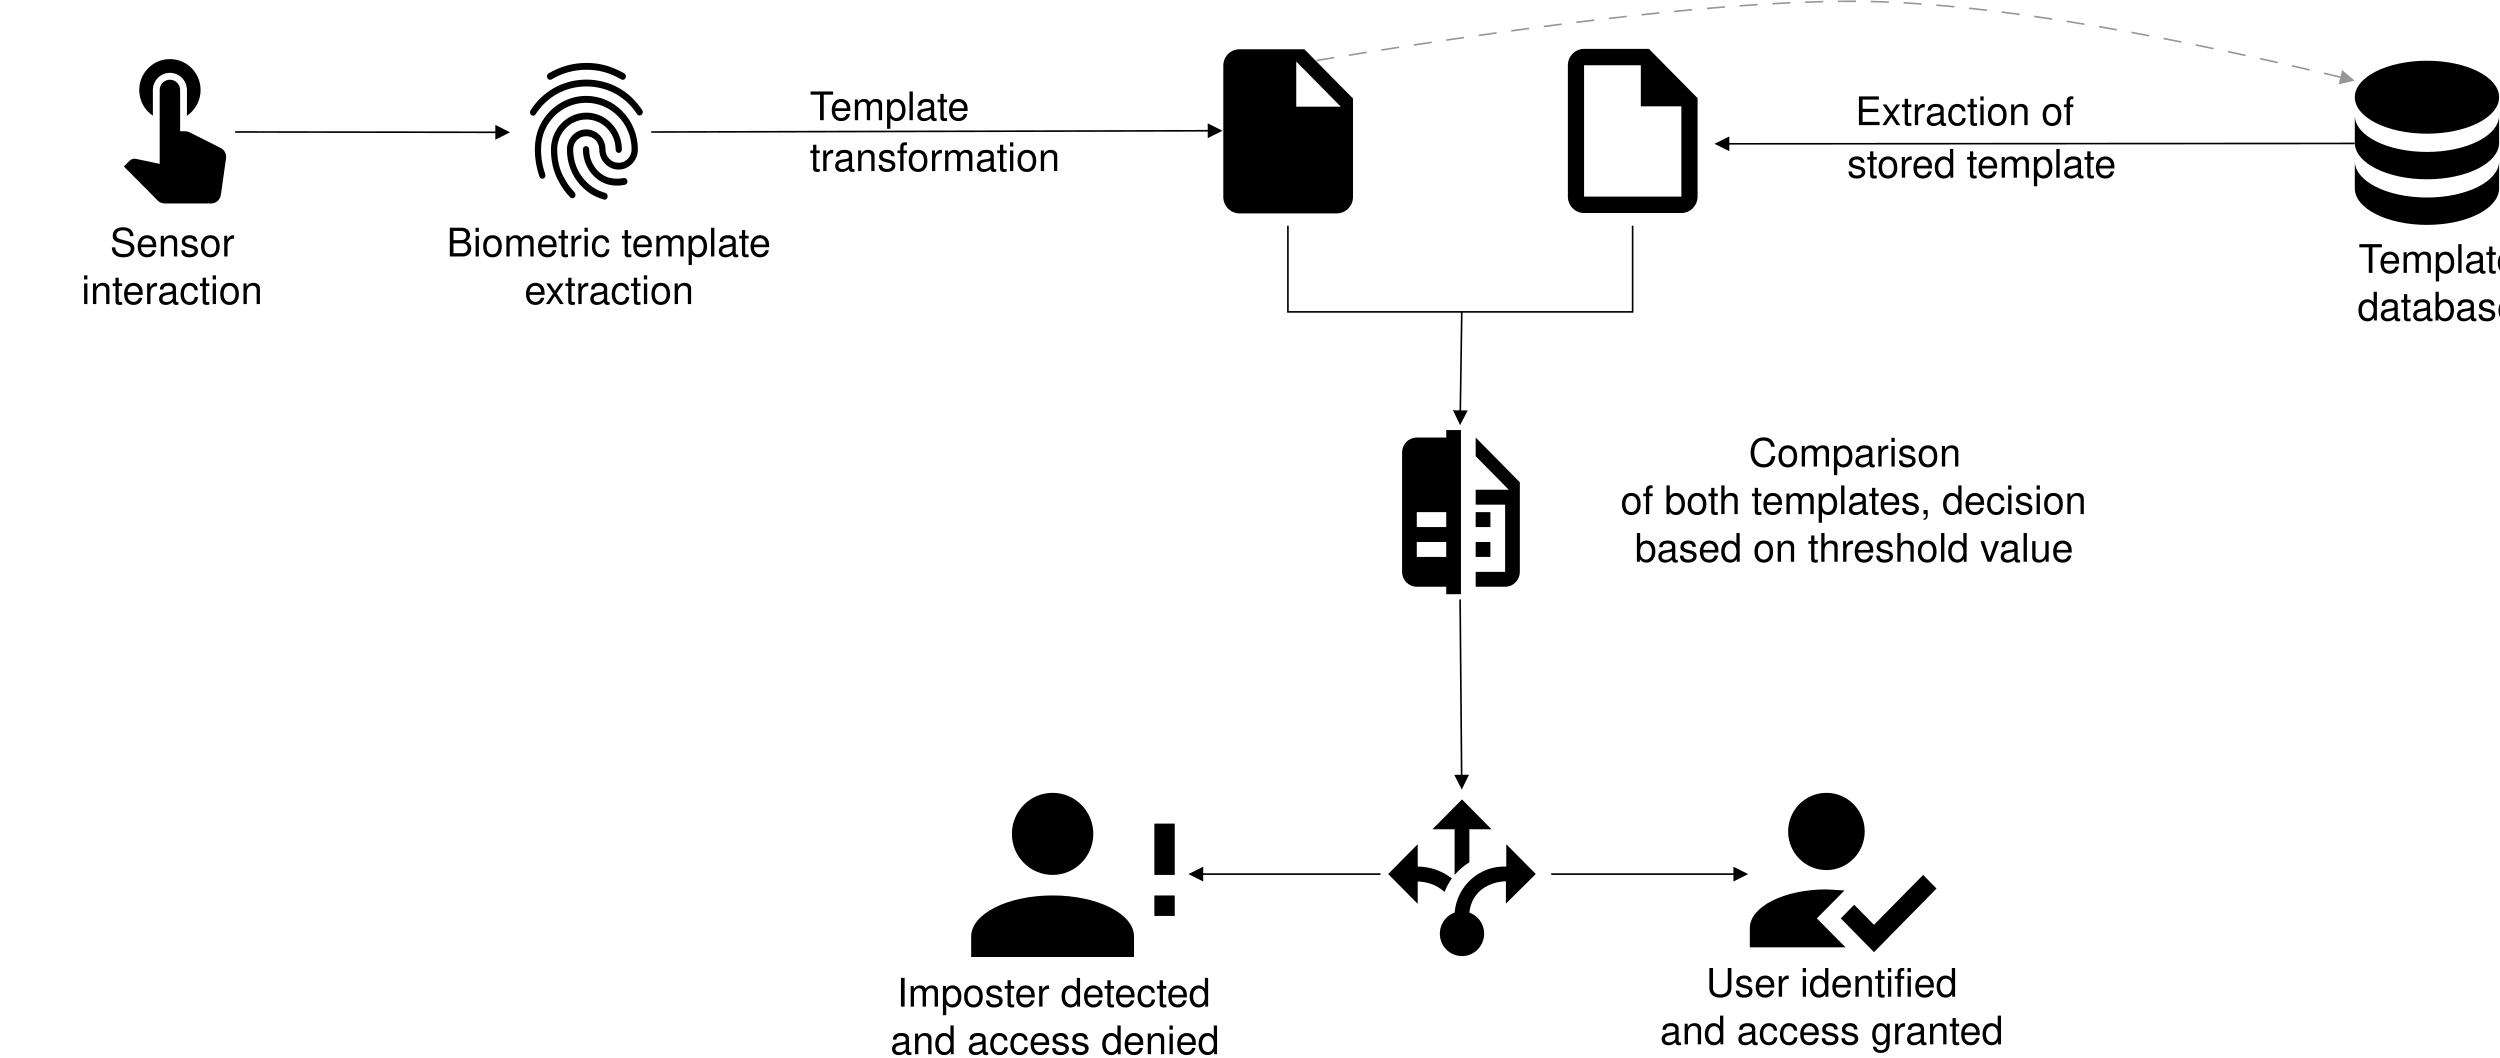
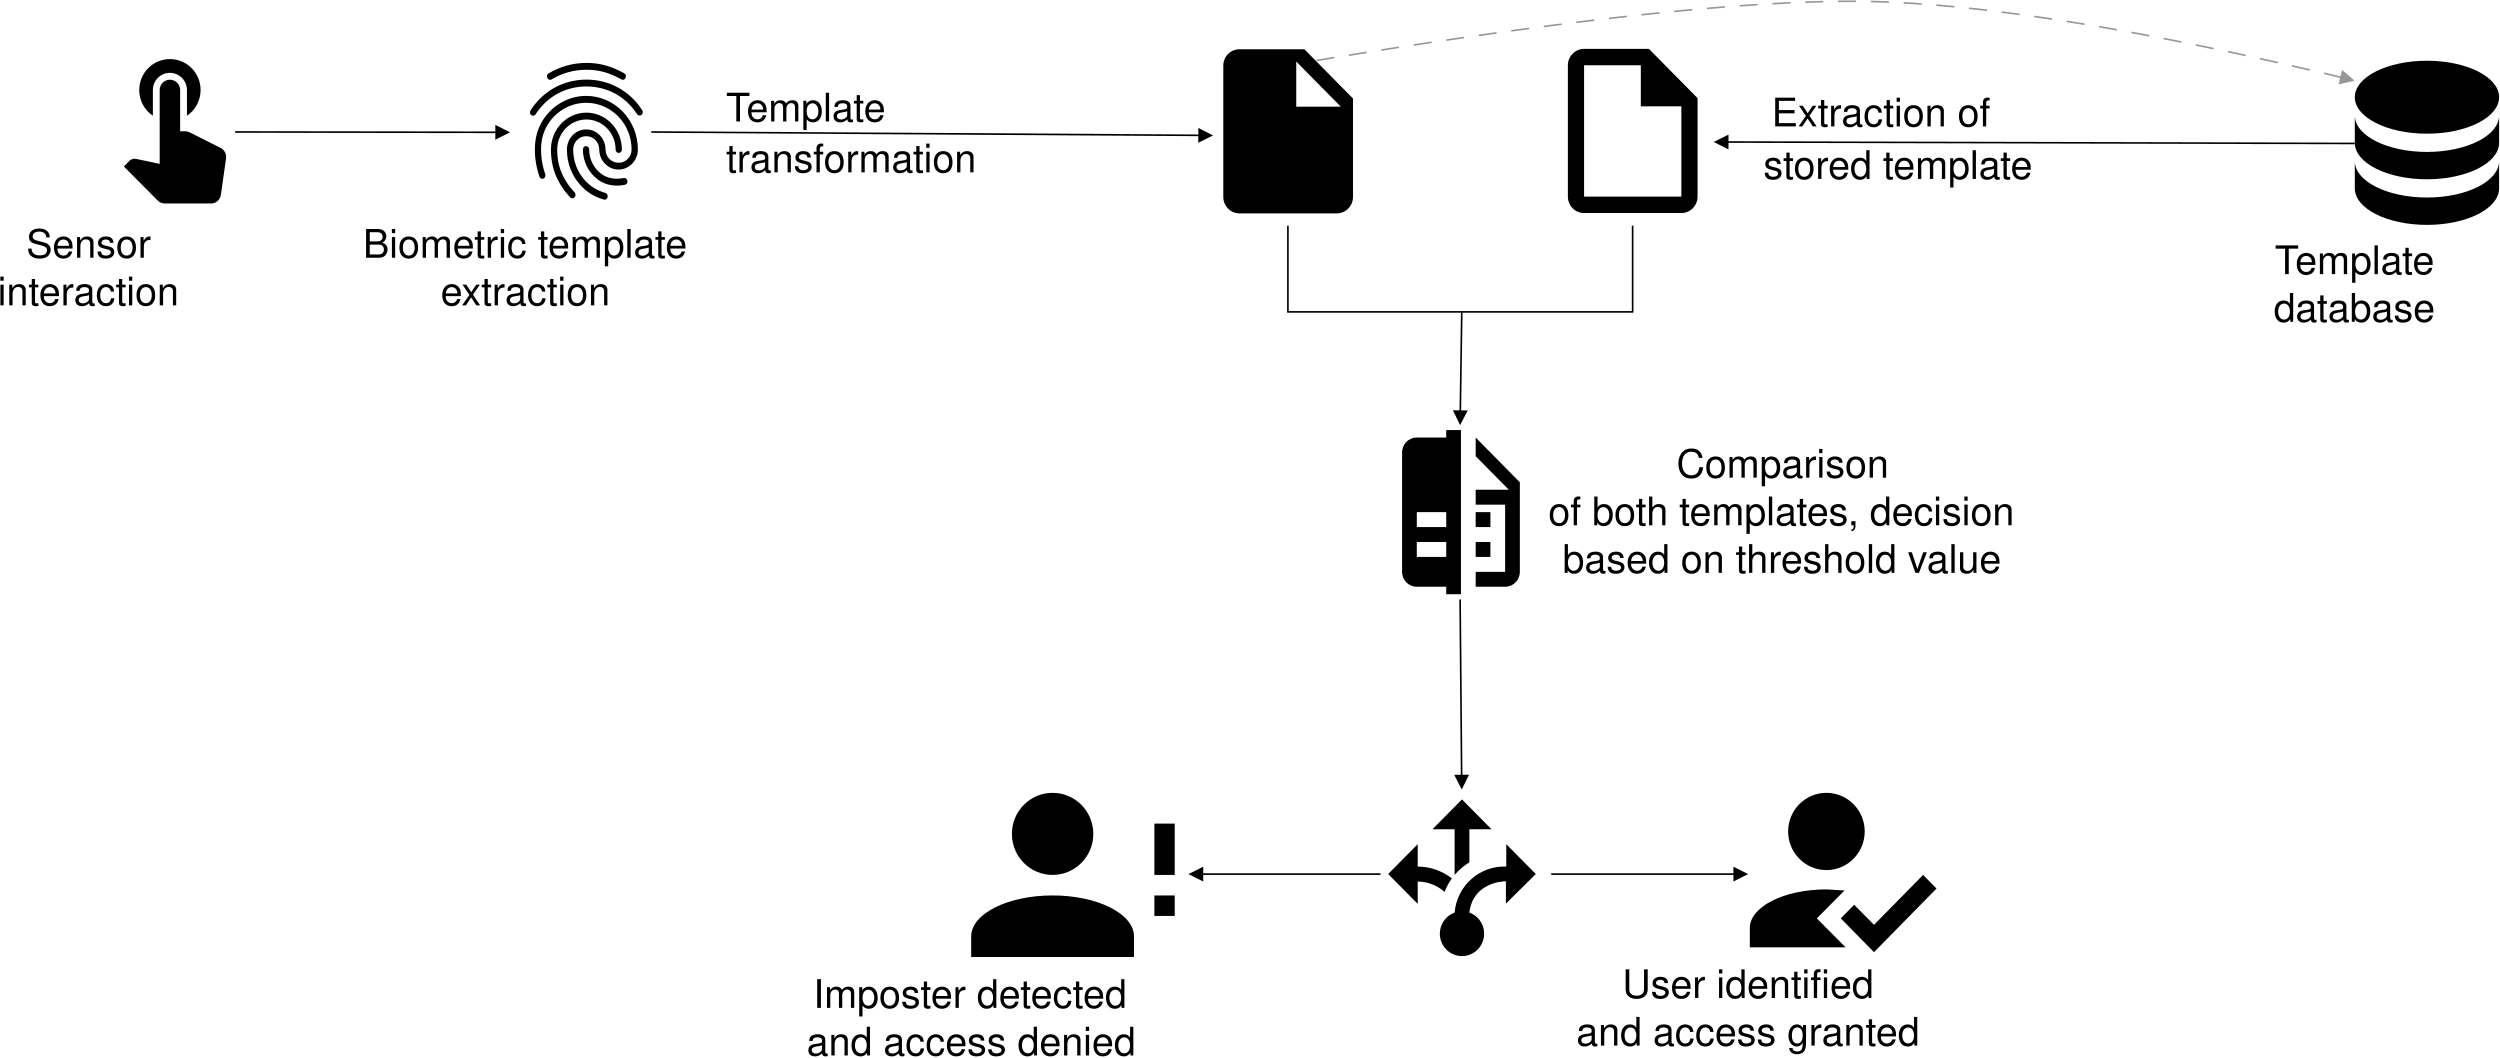
<svg xmlns="http://www.w3.org/2000/svg" width="1523" height="644">
  <g fill="none" fill-rule="evenodd">
-     <path fill="#000" fill-rule="nonzero" d="M1004.528 29.777h-39.506c-5.455 0-9.877 4.477-9.877 10v80c0 5.523 4.422 10 9.877 10h59.259c5.454 0 9.876-4.477 9.876-10v-60l-29.63-30zm19.753 90h-59.26v-80h34.568v25h24.692v55zM789.676 65V37.5l27.16 27.5h-27.16zM755.11 30c-5.482 0-9.877 4.45-9.877 10v80c0 5.523 4.422 10 9.877 10h59.259c5.454 0 9.876-4.477 9.876-10V60l-29.63-30H755.11zM886.15 505.182H872.66L890.645 487l17.985 18.182h-13.488v20.136a39.478 39.478 0 0 0-8.993 7.682v-27.818zm49.456 27.273l-17.984-18.182v13.636c-16.231-.682-30.079 11.682-31.473 28.046-7.013 2.5-10.7 10.318-8.227 17.409 2.472 7.09 10.206 10.818 17.22 8.318 7.013-2.546 10.7-10.318 8.227-17.41a13.525 13.525 0 0 0-8.227-8.317c2.113-18.182 20.097-19.091 22.255-19.091V550.5l18.209-18.045zm-51.12 2.681c-5.98-4.636-13.308-7.227-20.817-7.227v-13.636l-17.984 18.182 17.984 18.181V537c6.025.136 11.825 2.273 16.366 6.364a36.35 36.35 0 0 1 4.45-8.228zM641.245 483c13.698 0 24.802 11.193 24.802 25s-11.104 25-24.802 25c-13.697 0-24.801-11.193-24.801-25s11.104-25 24.801-25zm0 62.5c27.406 0 49.603 11.188 49.603 25V583h-99.206v-12.5c0-13.813 22.197-25 49.603-25zM703.25 533v-31.25h12.4V533h-12.4zm0 25v-12.5h12.4V558h-12.4zM1171.568 533l8.166 8.294-38.089 38.765-20.24-20.588 8.166-8.295 12.074 12.236L1171.568 533zm-64.746 26.47l17.5 17.648h-58.33v-11.765c0-13 20.882-23.53 46.663-23.53l11.025.648-16.858 17zm5.833-76.47c12.886 0 23.332 10.534 23.332 23.53 0 12.994-10.446 23.529-23.332 23.529-12.885 0-23.331-10.535-23.331-23.53 0-12.995 10.446-23.529 23.331-23.529zM379.422 48.625a1.66 1.66 0 0 1-.878-.25c-7.33-4.125-13.668-5.875-21.265-5.875-7.56 0-14.737 1.958-21.265 5.875-.916.542-2.062.167-2.596-.833-.496-1-.153-2.292.763-2.834 7.102-4.208 14.89-6.375 23.098-6.375 8.132 0 15.233 1.959 23.021 6.334.954.541 1.298 1.791.802 2.791-.344.75-.993 1.167-1.68 1.167zM324.79 70.5c-.382 0-.764-.125-1.107-.375-.878-.667-1.07-1.958-.459-2.917 3.78-5.833 8.59-10.416 14.317-13.625 11.988-6.75 27.335-6.791 39.361-.041 5.727 3.208 10.537 7.75 14.317 13.541.61.917.42 2.25-.458 2.917-.878.667-2.062.458-2.673-.5-3.436-5.25-7.788-9.375-12.942-12.25-10.957-6.125-24.968-6.125-35.887.042-5.192 2.916-9.544 7.083-12.98 12.333-.306.583-.878.875-1.49.875zm23.86 50.292c-.496 0-.992-.209-1.335-.625-3.322-3.625-5.116-5.959-7.674-11-2.634-5.125-4.009-11.375-4.009-18.084 0-12.375 9.697-22.458 21.609-22.458 11.911 0 21.608 10.083 21.608 22.458 0 1.167-.84 2.084-1.909 2.084s-1.908-.917-1.908-2.084c0-10.083-7.98-18.291-17.791-18.291-9.812 0-17.791 8.208-17.791 18.291 0 6 1.222 11.542 3.55 16.042 2.444 4.792 4.124 6.833 7.063 10.083a2.283 2.283 0 0 1 0 2.959c-.42.416-.916.625-1.412.625zm27.374-7.709c-4.543 0-8.552-1.25-11.835-3.708-5.688-4.208-9.086-11.042-9.086-18.292 0-1.166.84-2.083 1.909-2.083s1.909.917 1.909 2.083c0 5.875 2.748 11.417 7.406 14.834 2.71 2 5.88 2.958 9.697 2.958.916 0 2.444-.125 3.97-.417 1.031-.208 2.024.542 2.215 1.709.19 1.125-.496 2.208-1.565 2.416-2.176.459-4.085.5-4.62.5zm-7.674 8.584c-.152 0-.343-.042-.496-.084-6.07-1.833-10.04-4.291-14.202-8.75-5.345-5.791-8.284-13.5-8.284-21.75 0-6.75 5.268-12.25 11.758-12.25 6.49 0 11.759 5.5 11.759 12.25 0 4.459 3.55 8.084 7.94 8.084 4.391 0 7.942-3.625 7.942-8.084 0-15.708-12.408-28.458-27.679-28.458-10.842 0-20.769 6.583-25.235 16.792-1.49 3.375-2.253 7.333-2.253 11.666 0 3.25.267 8.375 2.558 15.042.382 1.083-.114 2.292-1.107 2.667-.993.416-2.1-.167-2.443-1.209-1.871-5.458-2.787-10.875-2.787-16.5 0-5 .878-9.541 2.596-13.5 5.077-11.625 16.34-19.166 28.671-19.166 17.37 0 31.497 14.625 31.497 32.625 0 6.75-5.269 12.25-11.76 12.25-6.49 0-11.758-5.5-11.758-12.25 0-4.459-3.55-8.084-7.94-8.084-4.391 0-7.942 3.625-7.942 8.084 0 7.125 2.52 13.791 7.14 18.791 3.626 3.917 7.1 6.084 12.484 7.709 1.03.291 1.603 1.458 1.336 2.541-.191.959-.993 1.584-1.795 1.584z" />
-     <path d="M311.842 30h91.608v100h-91.608z" />
-     <path fill="#000" fill-rule="nonzero" d="M881.05 339.273h-17.937v-9.091h17.936v9.09zm0-18.182h-17.937V312h17.936v9.09zm0-59.091v4.545h-17.937c-4.977 0-8.968 4.046-8.968 9.091v72.728c0 5.02 4.015 9.09 8.968 9.09h17.936V362h8.968V262h-8.968zm44.84 31.818v54.546c0 5.045-3.991 9.09-8.969 9.09h-17.936v-9.09h17.936v-40.91h-17.936v-9.09h20.178l-20.178-20.455v-11.364l26.904 27.273zm-17.937 27.273h-8.968V312h8.968v9.09zm0 18.182h-8.968v-9.091h8.968v9.09zM93.13 70.515V54.849c0-5.78 4.652-10.472 10.383-10.472 5.73 0 10.382 4.692 10.382 10.472v15.666a18.832 18.832 0 0 0 8.306-15.666c0-10.43-8.347-18.849-18.689-18.849-10.34 0-18.687 8.42-18.687 18.85 0 6.534 3.28 12.272 8.306 15.665zm40.865 19.394l-18.855-9.467a5.805 5.805 0 0 0-2.243-.46h-3.156V54.849c0-1.669-.656-3.27-1.825-4.448a6.18 6.18 0 0 0-4.404-1.835 6.18 6.18 0 0 0-4.405 1.835 6.315 6.315 0 0 0-1.825 4.448v44.987L83.039 96.82c-.332-.042-.623-.126-.996-.126a4.625 4.625 0 0 0-3.282 1.383l-3.28 3.35 20.515 20.694a6.224 6.224 0 0 0 4.402 1.842h28.197c3.116 0 5.525-2.304 5.981-5.362l3.114-22.074c.042-.293.084-.586.084-.838 0-2.597-1.578-4.859-3.78-5.78h.001z" />
+     <path d="M1004.528 29.777h-39.506c-5.455 0-9.877 4.477-9.877 10v80c0 5.523 4.422 10 9.877 10h59.259c5.455 0 9.877-4.477 9.877-10v-60l-29.63-30zm19.753 90h-59.26v-80h34.569v25h24.691v55zM789.676 65V37.5l27.16 27.5h-27.16zm-34.568-35c-5.481 0-9.876 4.45-9.876 10v80c0 5.523 4.422 10 9.876 10h59.26c5.454 0 9.876-4.477 9.876-10V60l-29.63-30h-39.506zM886.15 505.182h-13.49L890.645 487l17.985 18.182h-13.488v20.136a39.478 39.478 0 0 0-8.993 7.682v-27.818zm49.456 27.273l-17.984-18.182v13.636c-16.231-.682-30.079 11.682-31.473 28.046-7.013 2.5-10.7 10.318-8.227 17.409 2.472 7.09 10.206 10.818 17.22 8.318 7.013-2.546 10.7-10.318 8.227-17.41a13.525 13.525 0 0 0-8.227-8.317c2.113-18.182 20.097-19.091 22.255-19.091V550.5l18.209-18.045zm-51.12 2.681c-5.98-4.636-13.308-7.227-20.817-7.227v-13.636l-17.984 18.182 17.984 18.181V537c6.025.136 11.825 2.273 16.366 6.364a36.35 36.35 0 0 1 4.45-8.228zM641.245 483c13.698 0 24.802 11.193 24.802 25s-11.104 25-24.802 25c-13.697 0-24.801-11.193-24.801-25s11.104-25 24.801-25zm0 62.5c27.406 0 49.603 11.188 49.603 25V583h-99.206v-12.5c0-13.813 22.197-25 49.603-25zM703.25 533v-31.25h12.4V533h-12.4zm0 25v-12.5h12.4V558h-12.4zm468.317-25l8.167 8.294-38.09 38.765-20.24-20.588 8.166-8.295 12.075 12.236L1171.567 533zm-64.745 26.47l17.499 17.648h-58.33v-11.765c0-13 20.882-23.53 46.664-23.53l11.024.648-16.857 17zm5.833-76.47c12.886 0 23.332 10.534 23.332 23.53 0 12.994-10.446 23.529-23.332 23.529-12.886 0-23.332-10.535-23.332-23.53 0-12.995 10.446-23.529 23.332-23.529zM379.422 48.625a1.66 1.66 0 0 1-.878-.25c-7.33-4.125-13.668-5.875-21.265-5.875-7.56 0-14.737 1.958-21.265 5.875-.917.542-2.062.167-2.596-.833-.497-1-.153-2.292.763-2.834 7.101-4.208 14.89-6.375 23.098-6.375 8.131 0 15.233 1.959 23.02 6.334.955.541 1.299 1.791.802 2.791-.343.75-.992 1.167-1.68 1.167zM324.789 70.5c-.381 0-.763-.125-1.107-.375-.878-.667-1.069-1.958-.458-2.917 3.78-5.833 8.59-10.416 14.317-13.625 11.988-6.75 27.335-6.791 39.361-.041 5.727 3.208 10.537 7.75 14.317 13.541.61.917.42 2.25-.459 2.917-.878.667-2.061.458-2.672-.5-3.436-5.25-7.788-9.375-12.942-12.25-10.957-6.125-24.968-6.125-35.887.042-5.192 2.916-9.545 7.083-12.98 12.333-.306.583-.879.875-1.49.875zm23.862 50.292c-.497 0-.993-.209-1.337-.625-3.321-3.625-5.116-5.959-7.673-11-2.635-5.125-4.01-11.375-4.01-18.084 0-12.375 9.698-22.458 21.61-22.458 11.91 0 21.608 10.083 21.608 22.458 0 1.167-.84 2.084-1.909 2.084s-1.909-.917-1.909-2.084c0-10.083-7.979-18.291-17.79-18.291-9.812 0-17.791 8.208-17.791 18.291 0 6 1.221 11.542 3.55 16.042 2.444 4.792 4.123 6.833 7.063 10.083a2.283 2.283 0 0 1 0 2.959c-.42.416-.916.625-1.412.625zm27.373-7.709c-4.543 0-8.552-1.25-11.835-3.708-5.689-4.208-9.086-11.042-9.086-18.292 0-1.166.84-2.083 1.908-2.083 1.07 0 1.91.917 1.91 2.083 0 5.875 2.748 11.417 7.406 14.834 2.71 2 5.88 2.958 9.697 2.958.916 0 2.443-.125 3.97-.417 1.031-.208 2.024.542 2.215 1.709.19 1.125-.497 2.208-1.566 2.416-2.176.459-4.085.5-4.62.5zm-7.674 8.584c-.153 0-.343-.042-.496-.084-6.07-1.833-10.04-4.291-14.202-8.75-5.345-5.791-8.285-13.5-8.285-21.75 0-6.75 5.269-12.25 11.759-12.25s11.759 5.5 11.759 12.25c0 4.459 3.55 8.084 7.94 8.084 4.391 0 7.942-3.625 7.942-8.084 0-15.708-12.408-28.458-27.68-28.458-10.842 0-20.768 6.583-25.235 16.792-1.489 3.375-2.252 7.333-2.252 11.666 0 3.25.267 8.375 2.558 15.042.382 1.083-.115 2.292-1.107 2.667-.993.416-2.1-.167-2.444-1.209-1.87-5.458-2.787-10.875-2.787-16.5 0-5 .878-9.541 2.596-13.5 5.078-11.625 16.34-19.166 28.672-19.166 17.37 0 31.496 14.625 31.496 32.625 0 6.75-5.268 12.25-11.758 12.25-6.49 0-11.76-5.5-11.76-12.25 0-4.459-3.55-8.084-7.94-8.084-4.39 0-7.941 3.625-7.941 8.084 0 7.125 2.52 13.791 7.14 18.791 3.626 3.917 7.1 6.084 12.483 7.709 1.031.291 1.604 1.458 1.337 2.541-.191.959-.993 1.584-1.795 1.584z" fill-rule="nonzero" fill="#000" />
+     <path d="M311.842 30h91.607v100h-91.607z" />
+     <path d="M881.05 339.273h-17.937v-9.091h17.936v9.09zm0-18.182h-17.937V312h17.936v9.09zm0-59.091v4.545h-17.937c-4.977 0-8.968 4.046-8.968 9.091v72.728c0 5.02 4.015 9.09 8.968 9.09h17.936V362h8.968V262h-8.968zm44.84 31.818v54.546c0 5.045-3.991 9.09-8.969 9.09h-17.936v-9.09h17.936v-40.91h-17.936v-9.09h20.178l-20.178-20.455v-11.364l26.905 27.273zm-17.937 27.273h-8.968V312h8.968v9.09zm0 18.182h-8.968v-9.091h8.968v9.09zM93.13 70.515V54.849c0-5.78 4.652-10.472 10.383-10.472 5.73 0 10.383 4.692 10.383 10.472v15.666a18.832 18.832 0 0 0 8.305-15.666c0-10.43-8.347-18.849-18.689-18.849-10.34 0-18.687 8.42-18.687 18.85a18.83 18.83 0 0 0 8.306 15.665zm40.865 19.394l-18.855-9.467a5.805 5.805 0 0 0-2.243-.46h-3.156V54.849c0-1.669-.656-3.27-1.824-4.448a6.18 6.18 0 0 0-4.405-1.835 6.18 6.18 0 0 0-4.405 1.835 6.315 6.315 0 0 0-1.825 4.448v44.987L83.04 96.82c-.332-.042-.623-.126-.996-.126a4.625 4.625 0 0 0-3.282 1.383l-3.28 3.35 20.515 20.694a6.224 6.224 0 0 0 4.403 1.842h28.196c3.116 0 5.525-2.304 5.981-5.362l3.115-22.074c.041-.293.083-.586.083-.838 0-2.597-1.578-4.859-3.78-5.78h.001z" fill-rule="nonzero" fill="#000" />
    <path d="M60.64 30h91.608v100H60.64z" />
-     <path fill="#000" fill-rule="nonzero" d="M1478.5 37c-24.282 0-43.95 9.944-43.95 22.222s19.668 22.222 43.95 22.222c24.283 0 43.951-9.944 43.951-22.222S1502.783 37 1478.501 37zm-43.95 33.333V87c0 12.278 19.668 22.222 43.95 22.222 24.283 0 43.951-9.944 43.951-22.222V70.333c0 12.278-19.668 22.223-43.95 22.223-24.283 0-43.951-9.945-43.951-22.223zm0 27.778v16.667c0 12.278 19.668 22.222 43.95 22.222 24.283 0 43.951-9.944 43.951-22.222V98.11c0 12.278-19.668 22.222-43.95 22.222-24.283 0-43.951-9.944-43.951-22.222z" />
-     <path stroke="#000" stroke-linecap="square" d="M784.593 138v52h210v-52" />
-     <path fill="#000" fill-rule="nonzero" d="M890.007 189.992l1 .015-.882 60 4 .06-4.632 8.933-4.368-9.066 4 .059.882-60zM733 528v3.999h108v1H733v4l-9-4.5 9-4.5zm323 0l9 4.5-9 4.5v-4.001H945v-1h111v-4zM889.996 365.175l.929 106.82 4-.034-4.42 9.039-4.579-8.96 3.999-.036-.93-106.82 1-.009z" />
-     <text fill="#000" font-family="Helvetica" font-size="24" x="66.979" y="156.223">Sensor</text>
-     <text fill="#000" font-family="Helvetica" font-size="24" x="49.635" y="185.223">interaction</text>
-     <path fill="#000" fill-rule="nonzero" d="M301.756 76.1l8.994 4.512-9.006 4.488.005-4.001-158.5-.211.002-1 158.499.211.006-4z" />
-     <text fill="#000" font-family="Helvetica" font-size="24" x="272.131" y="156.223">Biometric template</text>
-     <text fill="#000" font-family="Helvetica" font-size="24" x="319.475" y="185.223">extraction</text>
-     <text fill="#000" font-family="Helvetica" font-size="24" x="493.309" y="73.223">Template</text>
-     <text fill="#000" font-family="Helvetica" font-size="24" x="493.301" y="104.223">transformation</text>
-     <text fill="#000" font-family="Helvetica" font-size="24" x="1130.303" y="76.223">Extraction of</text>
-     <text fill="#000" font-family="Helvetica" font-size="24" x="1125.289" y="108.223">stored template</text>
-     <text fill="#000" font-family="Helvetica" font-size="24" x="1065.307" y="284.223">Comparison</text>
-     <text fill="#000" font-family="Helvetica" font-size="24" x="987.248" y="313.223">of both templates, decision</text>
-     <text fill="#000" font-family="Helvetica" font-size="24" x="995.902" y="342.223">based on threshold value</text>
-     <text fill="#000" font-family="Helvetica" font-size="24" x="546.447" y="613.223">Imposter detected</text>
-     <text fill="#000" font-family="Helvetica" font-size="24" x="542.428" y="642.223">and access denied</text>
-     <text fill="#000" font-family="Helvetica" font-size="24" x="1039.295" y="607.223">User identified</text>
-     <text fill="#000" font-family="Helvetica" font-size="24" x="1011.264" y="636.223">and access granted</text>
-     <text fill="#000" font-family="Helvetica" font-size="24" x="1436.809" y="166.223">Template</text>
-     <text fill="#000" font-family="Helvetica" font-size="24" x="1436.123" y="195.223">database</text>
-     <path fill="#979797" fill-rule="nonzero" d="M1426.791 42.633l7.695 6.484-9.804 2.265.937-3.888c-3.159-.757-6.3-1.504-9.422-2.242l-.487-.115.23-.974.487.115c3.224.763 6.467 1.535 9.73 2.317l-.304-.073.938-3.89zm-30.324-3.002l.487.112c3.228.74 6.476 1.491 9.745 2.253l.486.113-.226.974-.487-.114a2931.82 2931.82 0 0 0-9.742-2.251l-.487-.112.224-.975zm-19.516-4.398l.488.108c3.233.717 6.487 1.445 9.761 2.183l.488.11-.22.976-.488-.11c-3.273-.738-6.526-1.466-9.757-2.182l-.488-.109.216-.976zm-564.175-.648l.16.987-.493.08a5503.08 5503.08 0 0 0-9.862 1.618l-.493.082-.163-.987.494-.081a5504.01 5504.01 0 0 1 9.863-1.619l.494-.08zm544.614-3.605l.49.104c3.237.691 6.496 1.394 9.778 2.108l.488.107-.212.977-.489-.107c-3.28-.714-6.538-1.416-9.774-2.107l-.49-.104.21-.978zm-524.867.423l.157.988-.493.078c-3.274.521-6.567 1.05-9.88 1.583l-.494.08-.159-.987.494-.08c3.314-.534 6.608-1.062 9.881-1.583l.494-.079zm19.751-3.101l.153.988-.494.077c-3.269.506-6.559 1.02-9.87 1.54l-.494.078-.155-.988.494-.078c3.312-.52 6.602-1.034 9.872-1.54l.494-.077zm485.533-1.412l.49.1c3.24.663 6.505 1.338 9.793 2.026l.49.102-.205.979-.49-.102c-3.286-.687-6.549-1.362-9.788-2.025l-.49-.1.2-.98zm-465.753-1.606l.148.989-.494.074c-3.272.492-6.567.991-9.883 1.498l-.495.075-.15-.988.494-.076c3.317-.506 6.612-1.006 9.885-1.498l.495-.074zm446.133-2.306l.491.095c3.246.632 6.517 1.277 9.813 1.936l.49.098-.196.98-.49-.098c-3.294-.658-6.564-1.302-9.808-1.934l-.49-.096.19-.981zM891.84 22.36l.144.99-.494.071c-3.273.476-6.57.96-9.89 1.45l-.494.074-.146-.99.494-.073c3.321-.491 6.618-.975 9.892-1.45l.494-.072zm406.705-3.096l.492.09c3.25.598 6.528 1.21 9.832 1.835l.491.093-.186.983-.491-.093a1871.32 1871.32 0 0 0-9.827-1.834l-.492-.09.181-.984zm-386.901.272l.138.99-.495.07c-3.273.458-6.57.924-9.893 1.398l-.495.071-.142-.99.495-.07c3.324-.475 6.623-.941 9.896-1.4l.496-.069zm19.824-2.712l.133.99-.496.067c-3.275.439-6.577.886-9.906 1.343l-.495.067-.136-.99.495-.068c3.33-.456 6.633-.904 9.91-1.343l.495-.066zm347.378-1.061l.493.084c3.255.56 6.54 1.135 9.852 1.725l.492.087-.175.985-.492-.088c-3.311-.59-6.593-1.164-9.847-1.723l-.493-.085.17-.985zm-327.531-1.53l.126.992-.496.064c-3.277.417-6.583.843-9.918 1.28l-.496.064-.13-.991.496-.065c3.336-.436 6.644-.863 9.922-1.28l.496-.064zm307.79-1.729l.494.078c3.261.518 6.553 1.051 9.876 1.6l.493.082-.163.987-.494-.082c-3.32-.549-6.61-1.082-9.868-1.6l-.494-.077.157-.988zm-287.944-.722l.12.993-.497.06c-3.279.393-6.588.796-9.928 1.21l-.496.06-.123-.992.496-.061c3.342-.414 6.652-.817 9.932-1.21l.496-.06zm268.156-2.264l.495.071c3.264.469 6.561.955 9.892 1.46l.494.074-.15.989-.494-.075c-3.328-.504-6.623-.99-9.884-1.458l-.495-.071.142-.99zm-248.28-.035l.11.993-.497.056c-3.277.366-6.589.743-9.933 1.13l-.497.058-.115-.993.497-.058c3.346-.388 6.658-.765 9.937-1.13l.497-.056zm19.887-2.126l.101.995-.497.051c-3.279.335-6.594.683-9.945 1.042l-.498.053-.106-.994.497-.053c3.353-.36 6.67-.707 9.95-1.043l.498-.05zm208.567-.513l.496.063c3.269.414 6.574.847 9.916 1.3l.495.066-.134.991-.495-.067c-3.34-.452-6.642-.885-9.907-1.298l-.496-.063.125-.992zM1030.827 5.43l.092.996-.498.046c-3.277.3-6.595.613-9.952.94l-.498.048-.097-.996.498-.048c3.36-.326 6.678-.64 9.958-.94l.497-.046zm168.782-.903l.497.053c3.275.35 6.59.723 9.946 1.116l.497.058-.117.993-.496-.058A997.095 997.095 0 0 0 1200 5.575l-.497-.053.106-.995zm-148.843-.795l.079.997-.499.04c-3.276.258-6.597.532-9.962.82l-.498.043-.086-.997.498-.042c3.368-.289 6.691-.562 9.97-.822l.498-.04zM1179.7 2.63l.498.042c3.278.275 6.6.575 9.97.899l.497.047-.096.996-.497-.048a848.054 848.054 0 0 0-9.958-.898l-.498-.042.084-.996zm-108.974-.327l.064.998-.499.032c-3.273.21-6.597.438-9.97.68l-.5.037-.071-.998.499-.036c3.376-.243 6.702-.47 9.978-.68l.5-.033zm88.994-1.078l.5.028c3.276.187 6.605.4 9.984.641l.498.036-.07.997-.5-.035c-3.374-.24-6.697-.454-9.97-.64l-.499-.029.057-.998zm-69.018-.027l.046 1-.5.022c-3.27.153-6.598.323-9.982.513l-.5.028-.055-.999.499-.028c3.387-.19 6.718-.36 9.992-.513l.5-.023zm20.005-.708l.024 1-.5.012c-3.264.08-6.593.181-9.99.304l-.499.018-.036-1 .5-.017c3.4-.123 6.733-.225 10-.305l.5-.012zm29.023-.072l.5.012c3.274.08 6.608.19 10 .33l.5.02-.042 1-.5-.021c-3.386-.14-6.714-.25-9.983-.33l-.5-.011.025-1zm-11.89-.141c.793 0 1.582.002 2.375.006l.5.002-.004 1-.5-.002a673.162 673.162 0 0 0-9.997.038l-.5.006-.012-1 .5-.006a674.16 674.16 0 0 1 7.639-.044z" />
-     <path fill="#000" fill-rule="nonzero" d="M1053.497 83.106l.002 3.999 381-.217.001 1-381 .217.003 4.001-9.003-4.495 8.997-4.505zM735.74 75.157l9.01 4.48-8.99 4.52-.009-4-339 .76-.002-1 338.999-.76-.008-4z" />
+     <path d="M1478.5 37c-24.283 0-43.95 9.944-43.95 22.222s19.667 22.222 43.95 22.222 43.95-9.944 43.95-22.222S1502.784 37 1478.5 37zm-43.95 33.333V87c0 12.278 19.667 22.222 43.95 22.222s43.95-9.944 43.95-22.222V70.333c0 12.278-19.667 22.223-43.95 22.223s-43.95-9.945-43.95-22.223zm0 27.778v16.667c0 12.278 19.667 22.222 43.95 22.222s43.95-9.944 43.95-22.222V98.11c0 12.278-19.667 22.222-43.95 22.222s-43.95-9.944-43.95-22.222z" fill-rule="nonzero" fill="#000" />
+     <path d="M784.593 138v52h210v-52" stroke="#000" stroke-linecap="square" />
+     <path d="M890.007 189.993l1 .014-.882 60 4 .06-4.632 8.933-4.368-9.065 4 .058.882-60zM733 528v4h108v1H733v4l-9-4.5 9-4.5zm323 0l9 4.5-9 4.5v-4H945v-1h111v-4zM889.996 365.175l.929 106.82 4-.034-4.42 9.039-4.579-8.96 3.999-.036-.93-106.82 1-.009z" fill="#000" fill-rule="nonzero" />
+     <text font-family="Helvetica" font-size="24" fill="#000" transform="translate(-51 .777)" x="66.979" y="156.223">Sensor</text>
+     <text font-family="Helvetica" font-size="24" fill="#000" transform="translate(-51 .777)" x="49.635" y="185.223">interaction</text>
+     <path d="M301.756 76.1l8.994 4.512-9.006 4.488.005-4-158.5-.212.002-1 158.499.211.006-3.999z" fill="#000" fill-rule="nonzero" />
+     <text font-family="Helvetica" font-size="24" fill="#000" transform="translate(-51 .777)" x="272.131" y="156.223">Biometric template</text>
+     <text font-family="Helvetica" font-size="24" fill="#000" transform="translate(-51 .777)" x="319.475" y="185.223">extraction</text>
+     <text font-family="Helvetica" font-size="24" fill="#000" transform="translate(-51 .777)" x="493.309" y="73.223">Template</text>
+     <text font-family="Helvetica" font-size="24" fill="#000" transform="translate(-51 .777)" x="493.301" y="104.223">transformation</text>
+     <text font-family="Helvetica" font-size="24" fill="#000" transform="translate(-51 .777)" x="1130.303" y="76.223">Extraction of</text>
+     <text font-family="Helvetica" font-size="24" fill="#000" transform="translate(-51 .777)" x="1125.289" y="108.223">stored template</text>
+     <text font-family="Helvetica" font-size="24" fill="#000" transform="translate(-51 .777)" x="1072.307" y="290.223">Comparison</text>
+     <text font-family="Helvetica" font-size="24" fill="#000" transform="translate(-51 .777)" x="994.248" y="319.223">of both templates, decision</text>
+     <text font-family="Helvetica" font-size="24" fill="#000" transform="translate(-51 .777)" x="1002.902" y="348.223">based on threshold value</text>
+     <text font-family="Helvetica" font-size="24" fill="#000" transform="translate(-51 .777)" x="546.447" y="613.223">Imposter detected</text>
+     <text font-family="Helvetica" font-size="24" fill="#000" transform="translate(-51 .777)" x="542.428" y="642.223">and access denied</text>
+     <text font-family="Helvetica" font-size="24" fill="#000" transform="translate(-51 .777)" x="1039.295" y="607.223">User identified</text>
+     <text font-family="Helvetica" font-size="24" fill="#000" transform="translate(-51 .777)" x="1011.264" y="636.223">and access granted</text>
+     <text font-family="Helvetica" font-size="24" fill="#000" transform="translate(-51 .777)" x="1436.809" y="166.223">Template</text>
+     <text font-family="Helvetica" font-size="24" fill="#000" transform="translate(-51 .777)" x="1436.123" y="195.223">database</text>
+     <path d="M1426.791 42.633l7.695 6.484-9.804 2.266.937-3.889-2.95-.705-3.243-.772-3.23-.765-.486-.115.23-.973 3.717.88a5193.7 5193.7 0 0 1 6.5 1.55l-.304-.072.938-3.889zm-30.324-3.001l6.97 1.606 3.748.871-.226.974-3.748-.87c-2.169-.503-4.33-1.001-6.48-1.495l-.488-.112.224-.974zm-19.516-4.399l3.728.829c2.164.483 4.338.97 6.521 1.463l.488.11-.22.975-7.007-1.572-3.726-.828.216-.977zm-564.175-.648l.16.987-3.767.616-7.08 1.164-.164-.987 7.082-1.164 3.769-.616zm544.614-3.605l3.734.8c2.168.465 4.346.936 6.534 1.413l.488.106-.212.977-3.762-.817c-2.177-.47-4.344-.936-6.501-1.397l-.49-.104.21-.978zm-524.867.424l.157.987-3.773.602-7.094 1.14-.159-.988 3.801-.612 7.068-1.13zm19.751-3.102l.153.989-3.77.585-7.088 1.109-.155-.988 3.799-.596 7.061-1.099zm485.533-1.411l3.739.767c2.17.447 4.352.9 6.544 1.358l.49.102-.205.98-3.768-.786c-2.18-.453-4.35-.9-6.51-1.341l-.49-.1.2-.98zm-465.753-1.607l.148.99-7.068 1.067-3.804.58-.15-.989 7.099-1.079 3.775-.569zm446.133-2.306l3.745.732c2.175.427 4.362.86 6.559 1.299l.49.098-.196.98-3.776-.75c-2.185-.434-4.36-.86-6.522-1.282l-.49-.095.19-.982zM891.84 22.36l.144.99-7.071 1.033-3.807.562-.146-.99 3.807-.561 7.073-1.034zm406.705-3.096l3.751.693c2.18.405 4.37.816 6.573 1.233l.491.093-.186.982-3.785-.714c-2.19-.41-4.367-.815-6.533-1.213l-.492-.09.181-.984zm-386.901.273l.138.99-3.776.53c-2.193.309-4.397.622-6.612.938l-.495.07-.142-.99 3.81-.542c2.205-.313 4.399-.622 6.581-.927l.496-.07zm19.824-2.713l.133.991-3.78.508-7.117.969-.136-.991 7.12-.969 3.78-.508zm347.378-1.061l2.94.507c2.452.426 4.92.86 7.405 1.302l.492.088-.175.984-2.97-.527a1668.76 1668.76 0 0 0-7.369-1.284l-.493-.085.17-.985zm-327.531-1.53l.126.993-3.783.483c-2.197.283-4.408.57-6.631.86l-.496.064-.13-.991 3.823-.498c2.21-.286 4.41-.569 6.595-.847l.496-.063zm307.79-1.729l2.946.47c2.457.394 4.932.797 7.424 1.21l.493.08-.163.987-2.978-.49c-2.48-.406-4.94-.803-7.384-1.19l-.494-.079.157-.988zm-287.944-.722l.12.993-5.438.657-5.483.674-.123-.992 2.996-.37a2787.2 2787.2 0 0 1 7.432-.902l.496-.06zm268.156-2.264l2.95.426c2.46.358 4.939.727 7.437 1.105l.494.075-.15.988-2.984-.449a1385.88 1385.88 0 0 0-7.394-1.084l-.495-.07.142-.99zm-248.28-.035l.11.994-2.961.332c-2.471.279-4.96.563-7.47.854l-.496.058-.115-.994 3-.346c2.497-.287 4.975-.568 7.434-.843l.497-.055zm19.887-2.125l.101.994-2.963.305c-2.472.256-4.966.519-7.48.788l-.497.054-.106-.995 5.5-.583c1.658-.174 3.307-.345 4.947-.512l.498-.051zm208.567-.513l2.954.376c2.466.318 4.951.646 7.458.986l.495.067-.134.99-2.993-.402c-2.49-.332-4.96-.653-7.41-.963l-.495-.062.125-.992zM1030.827 5.43l.092.996-5.444.505-5.504.528-.097-.995 3.01-.29c2.504-.24 4.986-.473 7.446-.699l.497-.045zm168.782-.903l2.961.32c2.471.27 4.965.553 7.482.848l.497.058-.117.993-3.003-.348a987.54 987.54 0 0 0-7.429-.824l-.497-.053.106-.994zm-148.843-.796l.079.997-2.964.237c-2.474.2-4.973.407-7.497.623l-.498.043-.086-.996 3.016-.257c2.509-.21 4.993-.413 7.452-.607l.498-.04zM1179.7 2.63l2.965.253a851 851 0 0 1 7.502.688l.498.048-.096.995-3.012-.285a839.096 839.096 0 0 0-7.443-.66l-.498-.043.084-.996zm-108.974-.327l.064.998-2.963.194c-2.474.164-4.976.337-7.506.52l-.5.035-.071-.997 3.021-.216c2.514-.176 4.999-.343 7.456-.501l.5-.033zm88.994-1.078l2.472.144c2.638.158 5.308.333 8.012.526l.498.035-.07.998-2.518-.177c-2.683-.183-5.334-.35-7.952-.5l-.499-.028.057-.998zm-69.018-.026l.046.998-2.469.117c-2.634.128-5.306.268-8.013.419l-.5.028-.055-.998 2.525-.14c2.691-.145 5.347-.28 7.966-.401l.5-.023zm20.005-.71l.024 1-2.466.063c-2.632.071-5.306.156-8.023.254l-.5.018-.036-.999 2.532-.09a849.48 849.48 0 0 1 7.969-.233l.5-.012zm29.023-.07l2.471.063c2.64.073 5.315.166 8.029.278l.5.02-.042 1-2.524-.101c-2.69-.103-5.343-.185-7.959-.249l-.5-.012.025-1zm-11.89-.142l1.187.002 1.688.007-.004 1-1.686-.007-3.066.001c-1.89.006-3.805.02-5.745.041l-.5.006-.012-1 2.435-.025a687.42 687.42 0 0 1 5.704-.025z" fill="#979797" fill-rule="nonzero" />
+     <path d="M1053.01 82.02l-.009 3.998 381.5.872-.002 1-381.501-.872-.008 4.001-8.99-4.52 9.01-4.48zm-322.982-4.072L739 82.503l-9.027 4.445.023-4-333.249-2.035.006-1 333.25 2.034.025-3.999z" fill="#000" fill-rule="nonzero" />
  </g>
</svg>
